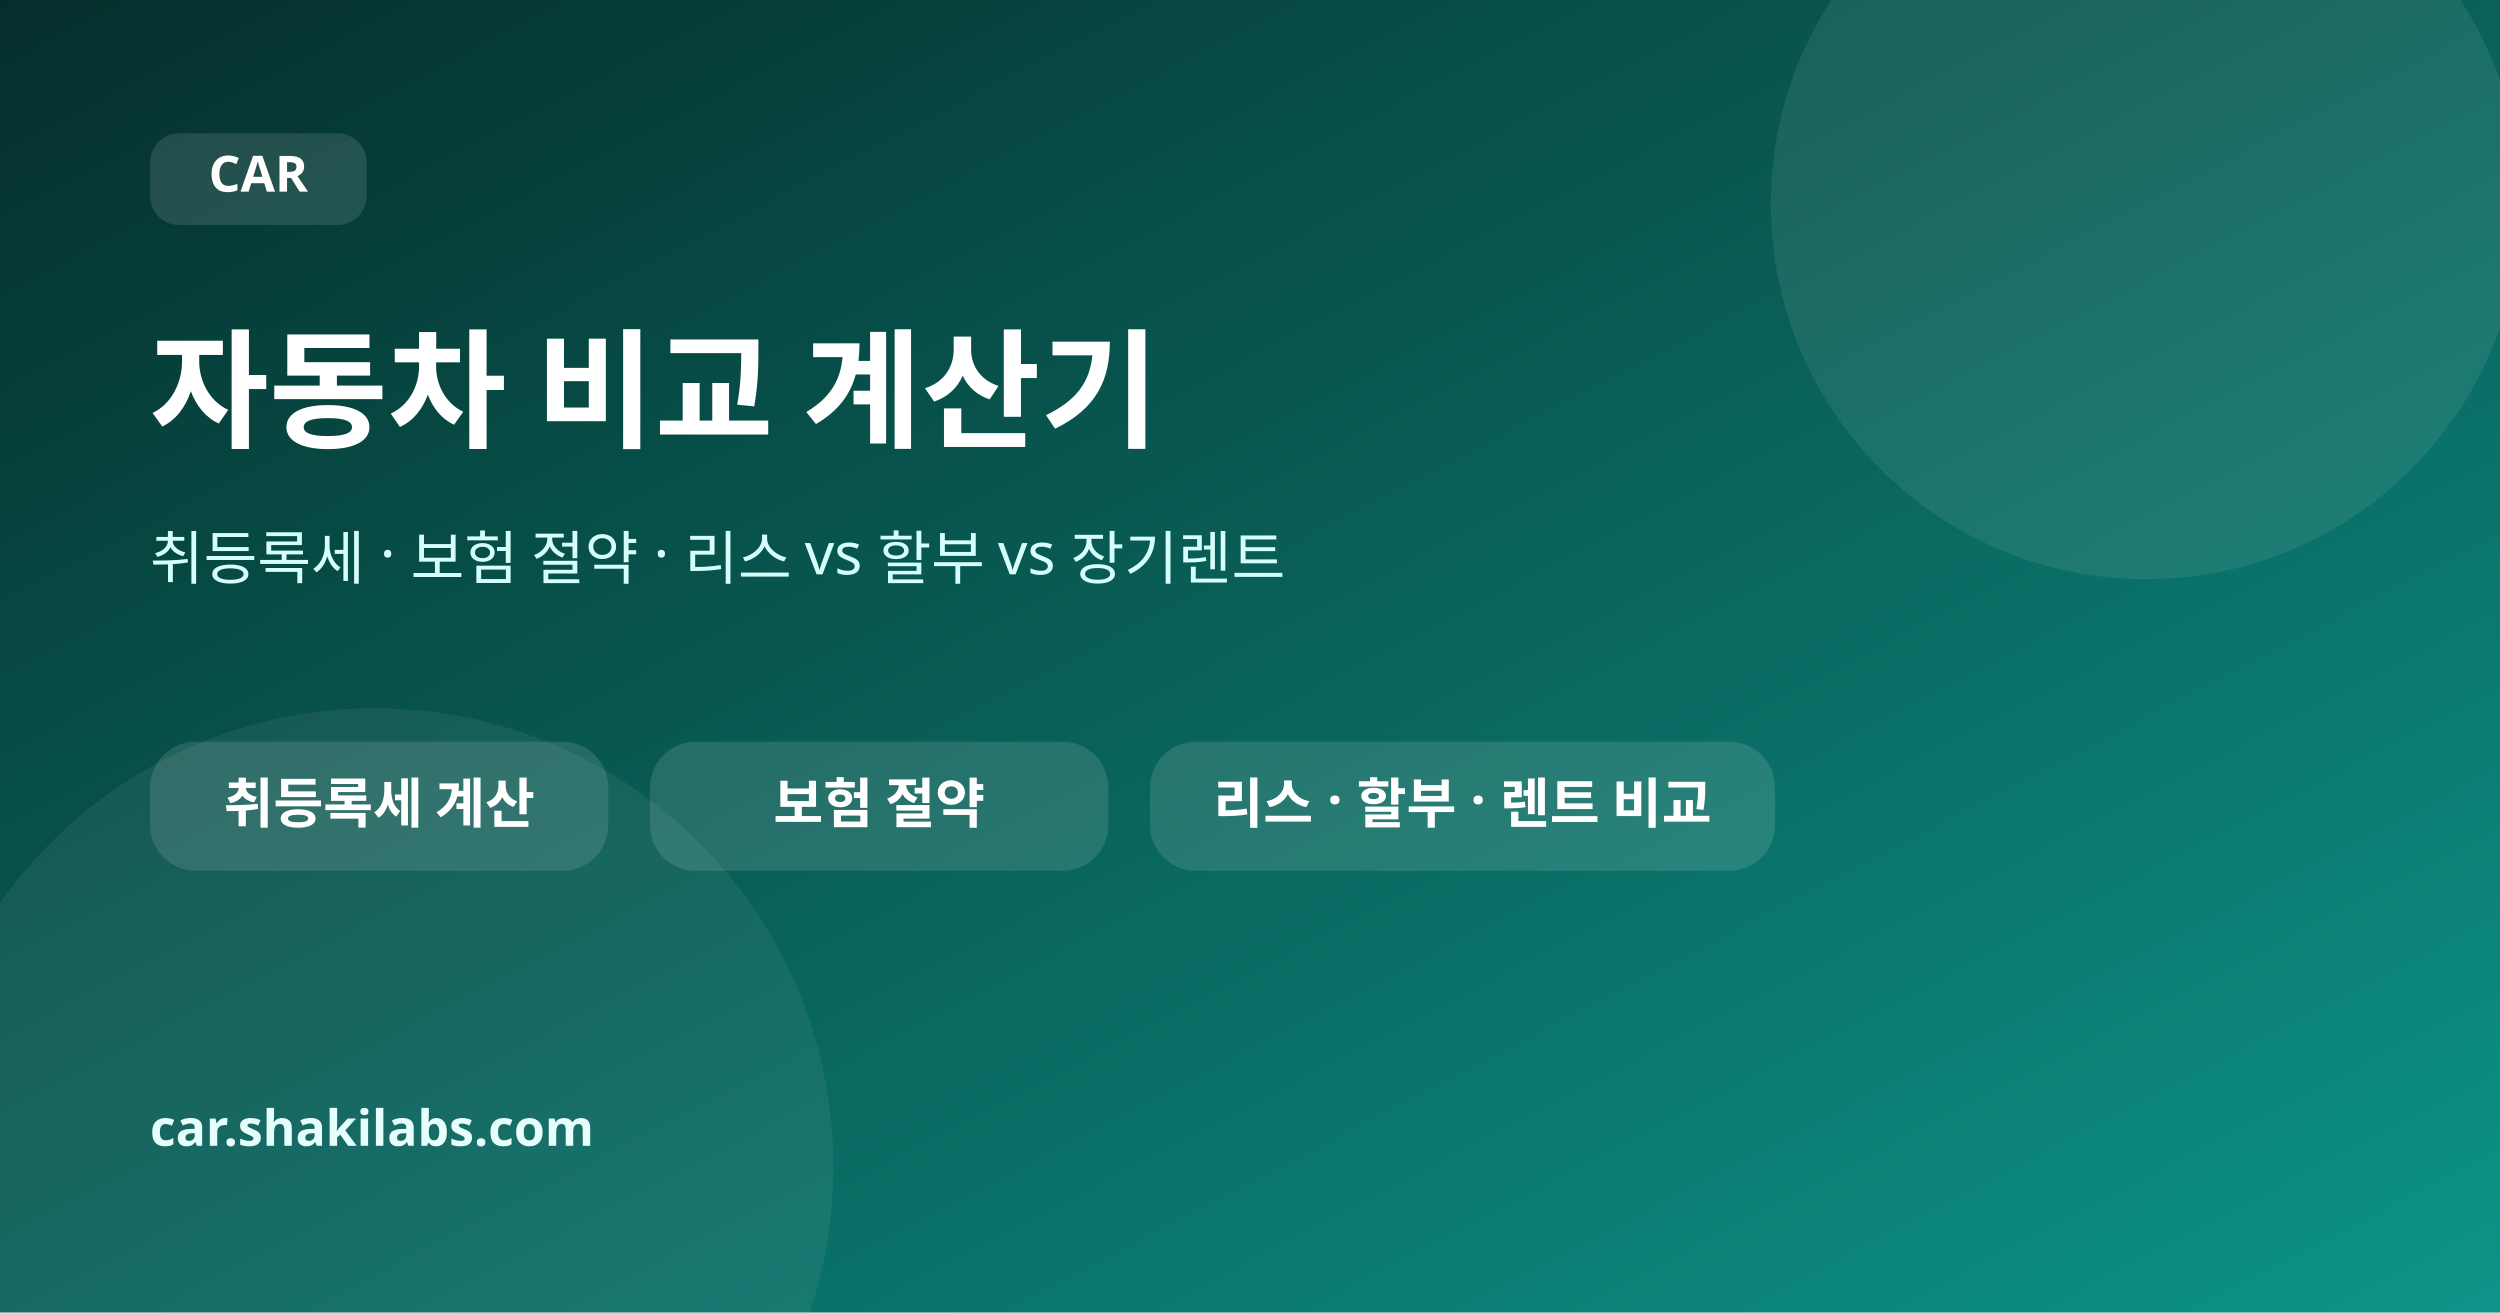
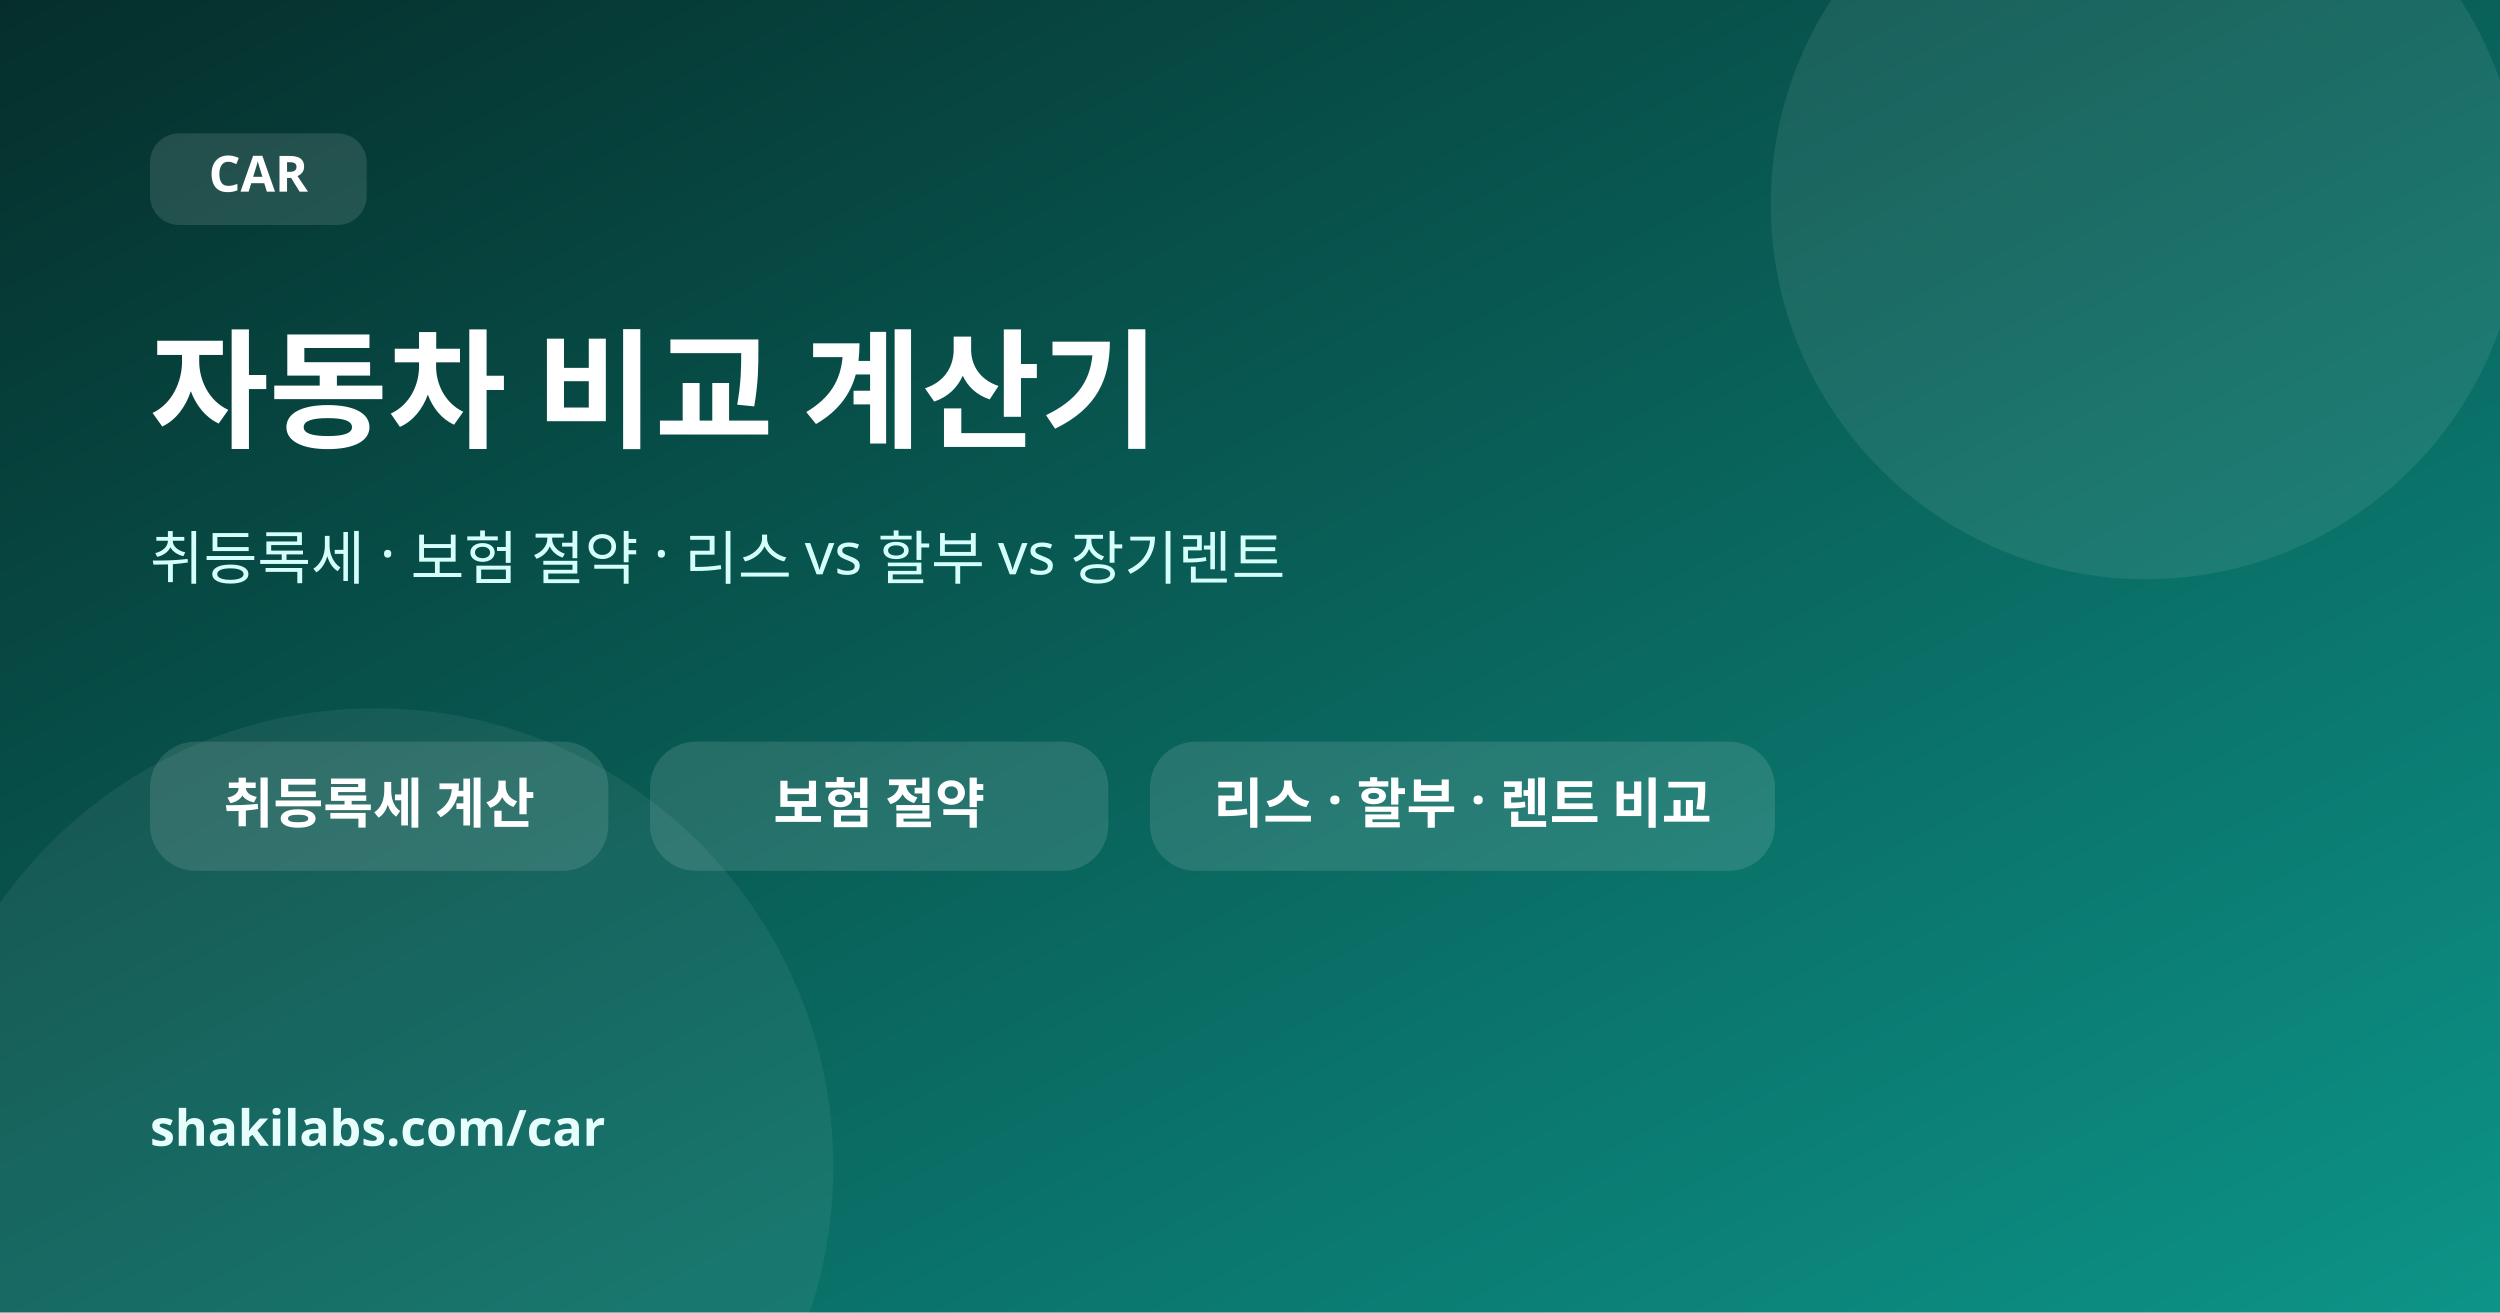
<svg xmlns="http://www.w3.org/2000/svg" viewBox="0 0 1200 630">
  <defs>
    <linearGradient id="bg" x1="0%" x2="100%" y1="0%" y2="100%">
      <stop offset="0%" stop-color="#052E2B" />
      <stop offset="100%" stop-color="#0D9488" />
    </linearGradient>
  </defs>
  <rect width="1200" height="630" fill="url(#bg)" />
  <circle cx="1030" cy="98" r="180" fill="rgba(255,255,255,0.08)" />
  <circle cx="180" cy="560" r="220" fill="rgba(255,255,255,0.06)" />
  <rect x="72" y="64" width="104" height="44" rx="14" fill="#ffffff" fill-opacity="0.12" />
  <text x="124" y="92" fill="#ffffff" font-family="Pretendard, sans-serif" font-size="24" font-weight="800" text-anchor="middle">CAR</text>
  <text x="72" y="210" fill="#ffffff" font-family="Pretendard, sans-serif" font-size="62" font-weight="800">자동차 비교 계산기</text>
  <text x="72" y="278" fill="#D5FFFA" font-family="Pretendard, sans-serif" font-size="28" font-weight="500">
    취등록세 · 보험 절약 · 리스 vs 할부 vs 장기렌트
  </text>
  <g transform="translate(72 356)">
    <rect width="220" height="62" rx="22" fill="#ffffff" fill-opacity="0.12" />
    <text x="110" y="39" fill="#ffffff" font-family="Pretendard, sans-serif" font-size="26" font-weight="700" text-anchor="middle">취등록세 계산</text>
  </g>
  <g transform="translate(312 356)">
    <rect width="220" height="62" rx="22" fill="#ffffff" fill-opacity="0.12" />
    <text x="110" y="39" fill="#ffffff" font-family="Pretendard, sans-serif" font-size="26" font-weight="700" text-anchor="middle">보험 절약</text>
  </g>
  <g transform="translate(552 356)">
    <rect width="300" height="62" rx="22" fill="#ffffff" fill-opacity="0.12" />
    <text x="150" y="39" fill="#ffffff" font-family="Pretendard, sans-serif" font-size="26" font-weight="700" text-anchor="middle">리스 · 할부 · 렌트 비교</text>
  </g>
  <text x="72" y="550" fill="#E7FFFC" font-family="Pretendard, sans-serif" font-size="24" font-weight="600">
-     car.shakilabs.com
+     shakilabs.com/car
  </text>
</svg>
